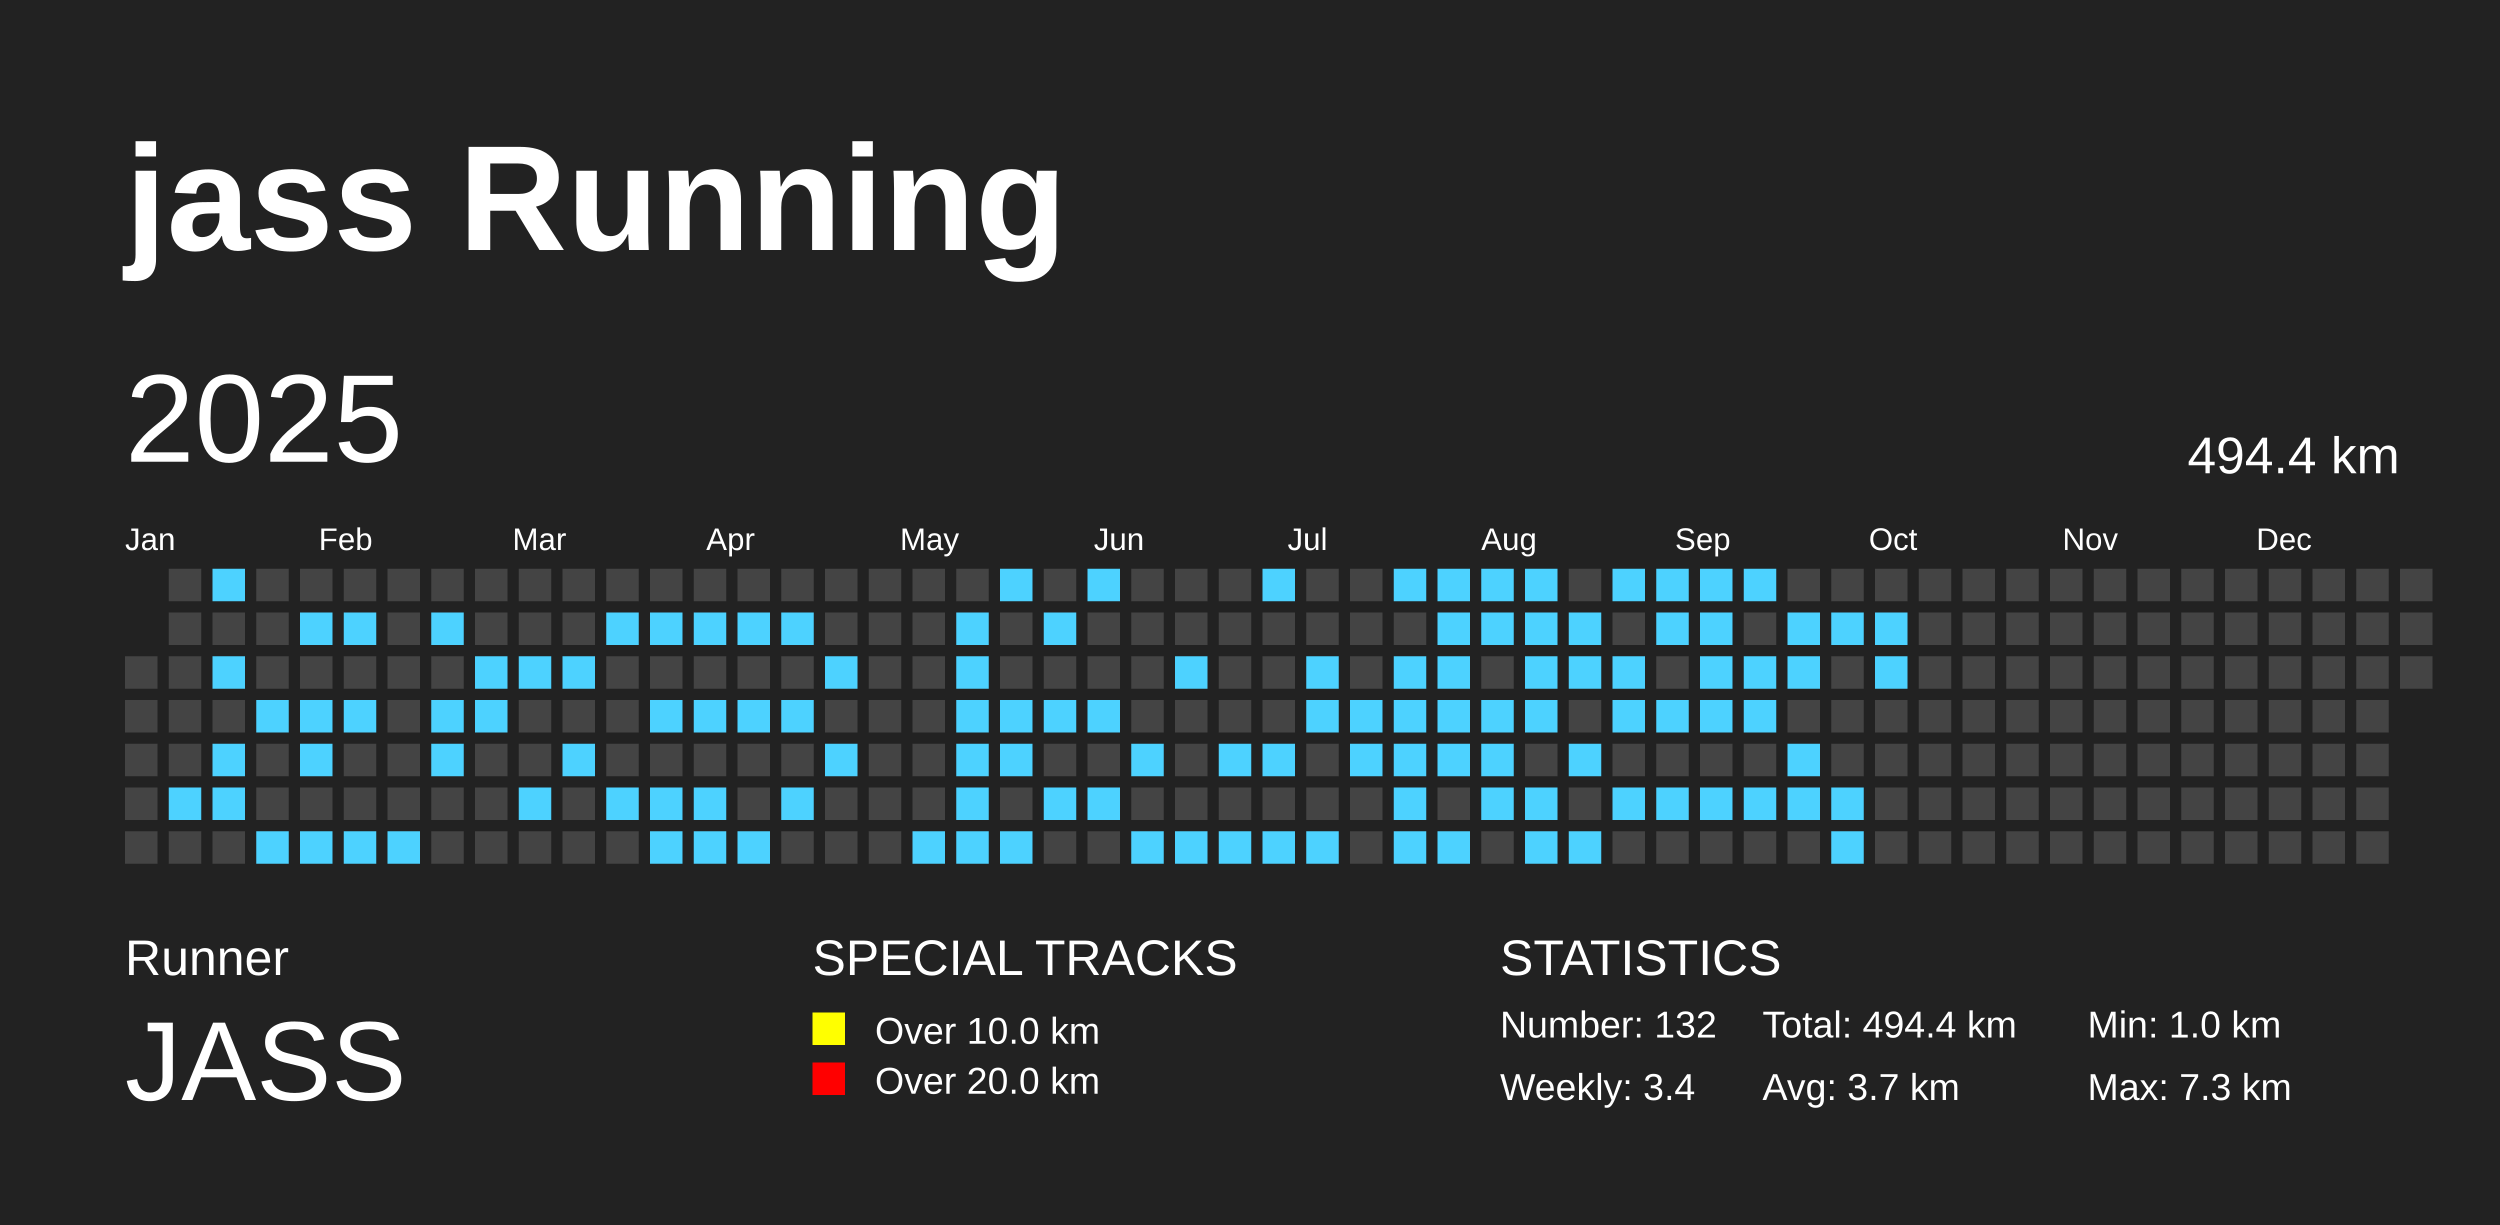
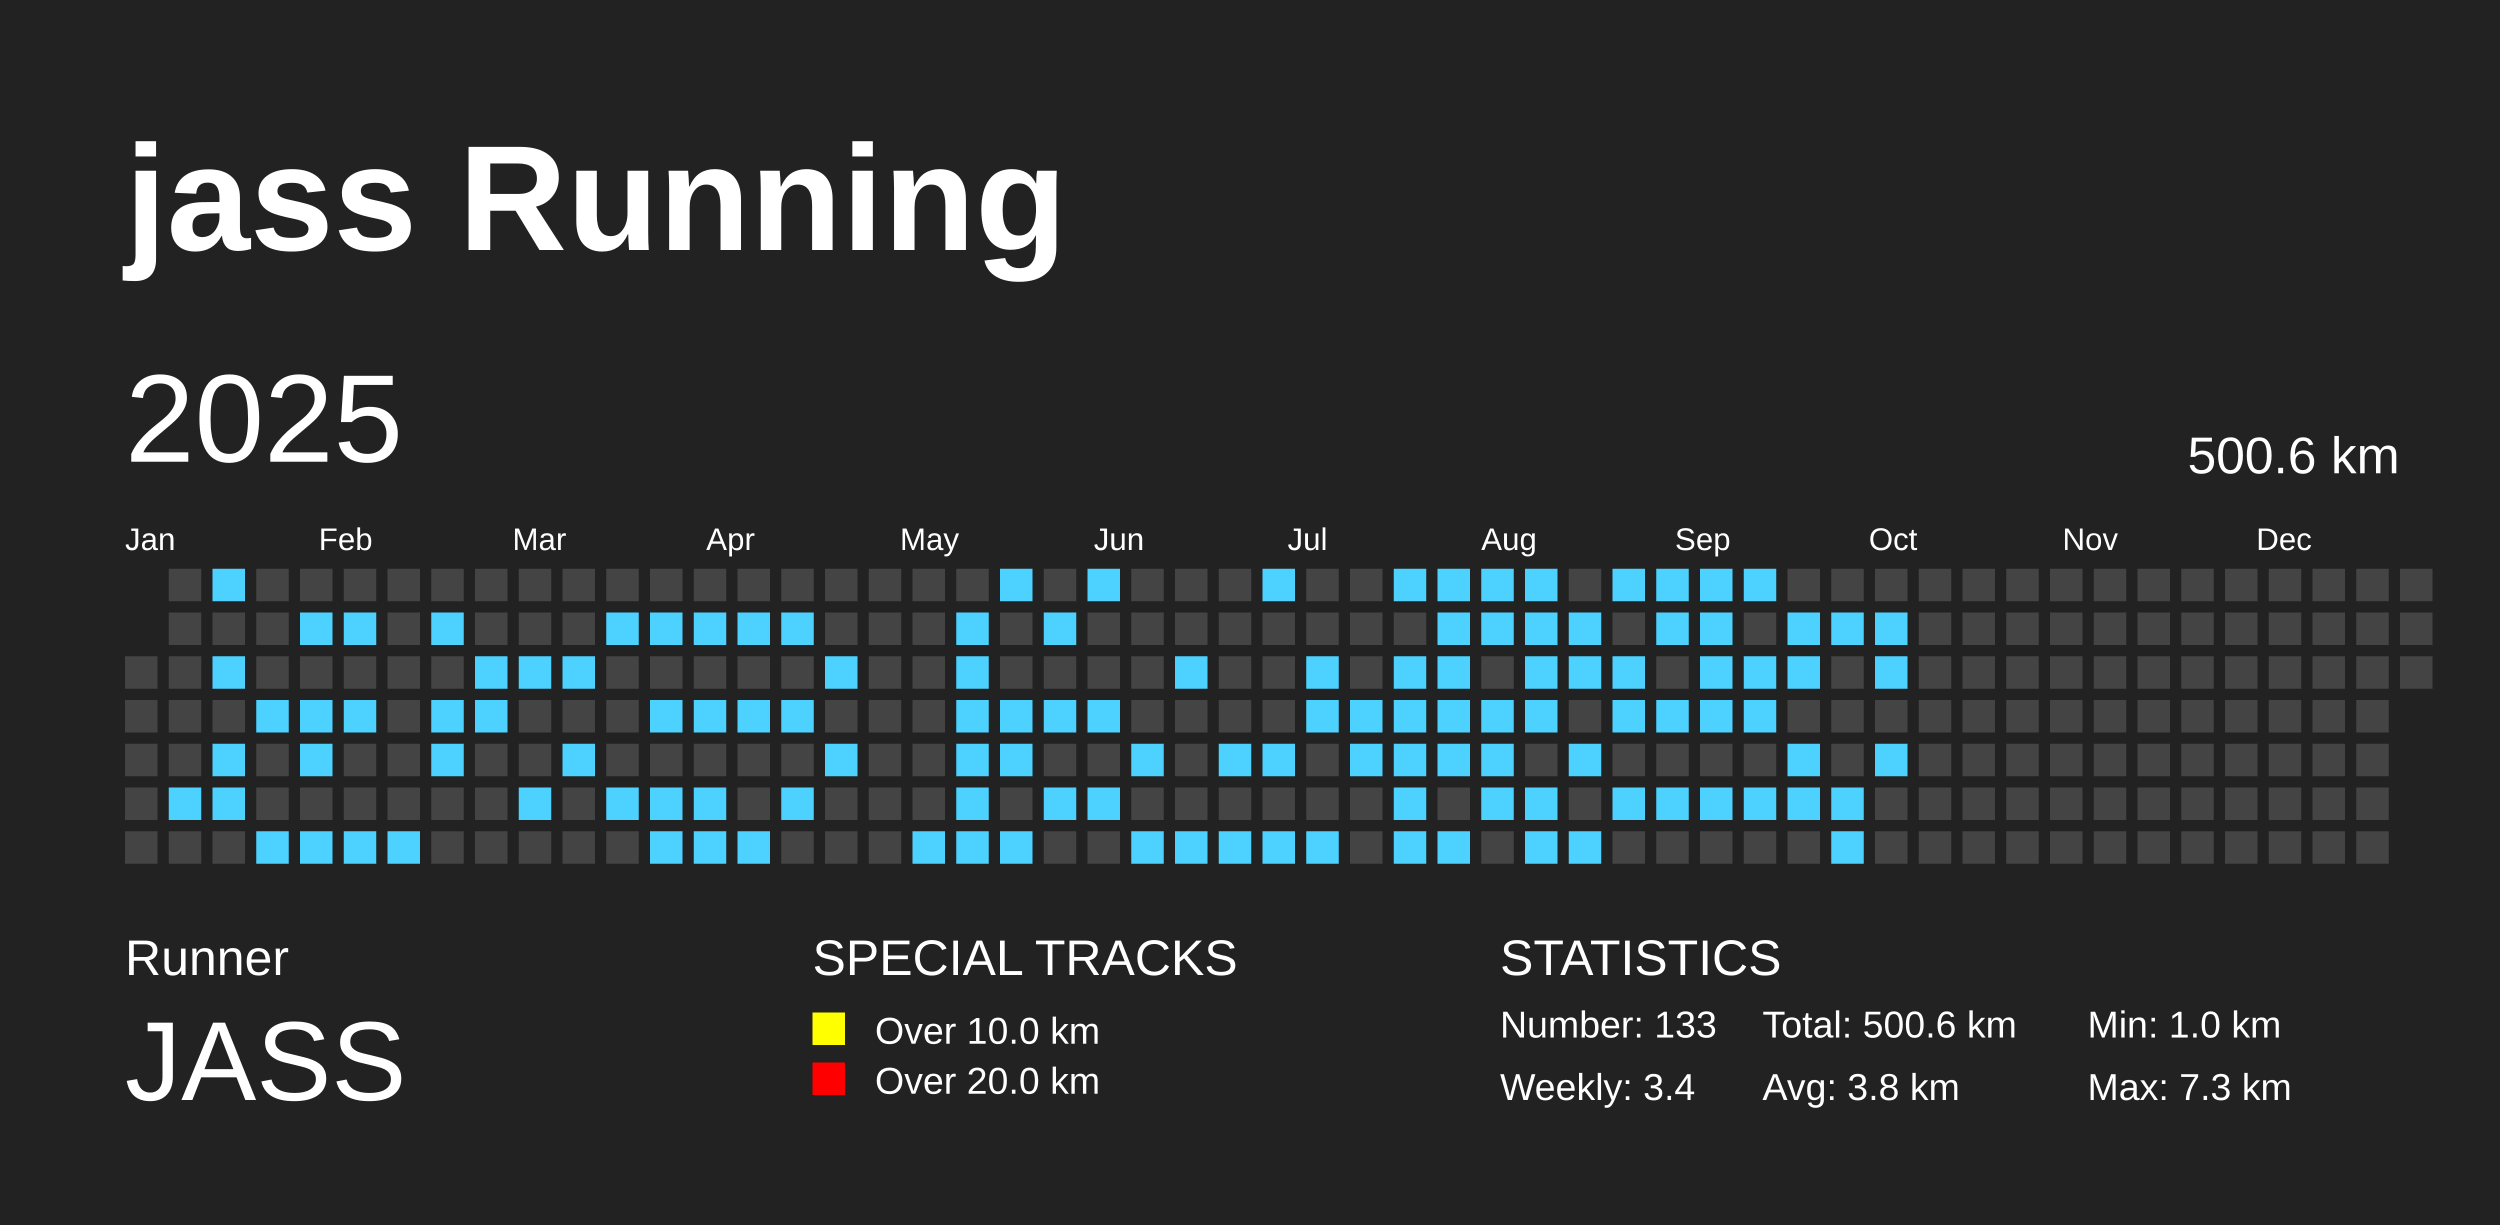
<svg xmlns="http://www.w3.org/2000/svg" baseProfile="full" height="98mm" version="1.1" viewBox="0,0,200,98" width="200mm">
  <defs />
  <rect fill="#222222" height="98" width="200" x="0" y="0" />
  <text fill="#FFFFFF" style="font-size:12px; font-family:Arial; font-weight:bold;" x="10" y="20">jass Running</text>
  <text fill="#FFFFFF" style="font-size:4px; font-family:Arial" x="10" y="78">Runner</text>
  <text fill="#FFFFFF" style="font-size:9px; font-family:Arial" x="10" y="88">JASS</text>
  <text fill="#FFFFFF" style="font-size:4px; font-family:Arial" x="65" y="78">SPECIAL TRACKS</text>
  <rect fill="yellow" height="2.6" width="2.6" x="65" y="81" />
  <text fill="#FFFFFF" style="font-size:3px; font-family:Arial" x="70" y="83.5">Over 10.0 km</text>
  <rect fill="red" height="2.6" width="2.6" x="65" y="85" />
  <text fill="#FFFFFF" style="font-size:3px; font-family:Arial" x="70" y="87.5">Over 20.0 km</text>
  <text fill="#FFFFFF" style="font-size:4px; font-family:Arial" x="120" y="78">STATISTICS</text>
-   <text fill="#FFFFFF" style="font-size:3px; font-family:Arial" x="120" y="83">Number: 132</text>
+   <text fill="#FFFFFF" style="font-size:3px; font-family:Arial" x="120" y="83">Number: 133</text>
  <text fill="#FFFFFF" style="font-size:3px; font-family:Arial" x="120" y="88">Weekly: 3.4</text>
-   <text fill="#FFFFFF" style="font-size:3px; font-family:Arial" x="141" y="83">Total: 494.4 km</text>
-   <text fill="#FFFFFF" style="font-size:3px; font-family:Arial" x="141" y="88">Avg: 3.7 km</text>
+   <text fill="#FFFFFF" style="font-size:3px; font-family:Arial" x="141" y="83">Total: 500.6 km</text>
+   <text fill="#FFFFFF" style="font-size:3px; font-family:Arial" x="141" y="88">Avg: 3.8 km</text>
  <text fill="#FFFFFF" style="font-size:3px; font-family:Arial" x="167" y="83">Min: 1.0 km</text>
  <text fill="#FFFFFF" style="font-size:3px; font-family:Arial" x="167" y="88">Max: 7.3 km</text>
  <text dominant-baseline="hanging" fill="#FFFFFF" style="font-size:10.0px; font-family:Arial;" x="10" y="30">2025</text>
-   <text dominant-baseline="hanging" fill="#FFFFFF" style="font-size:4.125px; font-family:Arial;" x="175" y="35">494.4 km</text>
+   <text dominant-baseline="hanging" fill="#FFFFFF" style="font-size:4.125px; font-family:Arial;" x="175" y="35">500.6 km</text>
  <text fill="#FFFFFF" style="font-size:2.5px; font-family:Arial" x="10.0" y="44">Jan</text>
  <text fill="#FFFFFF" style="font-size:2.5px; font-family:Arial" x="25.5" y="44">Feb</text>
  <text fill="#FFFFFF" style="font-size:2.5px; font-family:Arial" x="41.0" y="44">Mar</text>
  <text fill="#FFFFFF" style="font-size:2.5px; font-family:Arial" x="56.5" y="44">Apr</text>
  <text fill="#FFFFFF" style="font-size:2.5px; font-family:Arial" x="72.0" y="44">May</text>
  <text fill="#FFFFFF" style="font-size:2.5px; font-family:Arial" x="87.5" y="44">Jun</text>
  <text fill="#FFFFFF" style="font-size:2.5px; font-family:Arial" x="103.0" y="44">Jul</text>
  <text fill="#FFFFFF" style="font-size:2.5px; font-family:Arial" x="118.5" y="44">Aug</text>
  <text fill="#FFFFFF" style="font-size:2.5px; font-family:Arial" x="134.0" y="44">Sep</text>
  <text fill="#FFFFFF" style="font-size:2.5px; font-family:Arial" x="149.5" y="44">Oct</text>
  <text fill="#FFFFFF" style="font-size:2.5px; font-family:Arial" x="165.0" y="44">Nov</text>
  <text fill="#FFFFFF" style="font-size:2.5px; font-family:Arial" x="180.5" y="44">Dec</text>
  <rect fill="#444444" height="2.6" width="2.6" x="10.0" y="52.5" />
  <rect fill="#444444" height="2.6" width="2.6" x="10.0" y="56.0" />
  <rect fill="#444444" height="2.6" width="2.6" x="10.0" y="59.5" />
  <rect fill="#444444" height="2.6" width="2.6" x="10.0" y="63.0" />
  <rect fill="#444444" height="2.6" width="2.6" x="10.0" y="66.5" />
  <rect fill="#444444" height="2.6" width="2.6" x="13.5" y="45.5" />
  <rect fill="#444444" height="2.6" width="2.6" x="13.5" y="49.0" />
  <rect fill="#444444" height="2.6" width="2.6" x="13.5" y="52.5" />
  <rect fill="#444444" height="2.6" width="2.6" x="13.5" y="56.0" />
  <rect fill="#444444" height="2.6" width="2.6" x="13.5" y="59.5" />
  <rect fill="#4DD2FF" height="2.6" width="2.6" x="13.5" y="63.0" />
  <rect fill="#444444" height="2.6" width="2.6" x="13.5" y="66.5" />
  <rect fill="#4DD2FF" height="2.6" width="2.6" x="17.0" y="45.5" />
  <rect fill="#444444" height="2.6" width="2.6" x="17.0" y="49.0" />
  <rect fill="#4DD2FF" height="2.6" width="2.6" x="17.0" y="52.5" />
  <rect fill="#444444" height="2.6" width="2.6" x="17.0" y="56.0" />
  <rect fill="#4DD2FF" height="2.6" width="2.6" x="17.0" y="59.5" />
  <rect fill="#4DD2FF" height="2.6" width="2.6" x="17.0" y="63.0" />
  <rect fill="#444444" height="2.6" width="2.6" x="17.0" y="66.5" />
  <rect fill="#444444" height="2.6" width="2.6" x="20.5" y="45.5" />
  <rect fill="#444444" height="2.6" width="2.6" x="20.5" y="49.0" />
  <rect fill="#444444" height="2.6" width="2.6" x="20.5" y="52.5" />
  <rect fill="#4DD2FF" height="2.6" width="2.6" x="20.5" y="56.0" />
  <rect fill="#444444" height="2.6" width="2.6" x="20.5" y="59.5" />
  <rect fill="#444444" height="2.6" width="2.6" x="20.5" y="63.0" />
  <rect fill="#4DD2FF" height="2.6" width="2.6" x="20.5" y="66.5" />
  <rect fill="#444444" height="2.6" width="2.6" x="24.0" y="45.5" />
  <rect fill="#4DD2FF" height="2.6" width="2.6" x="24.0" y="49.0" />
  <rect fill="#444444" height="2.6" width="2.6" x="24.0" y="52.5" />
  <rect fill="#4DD2FF" height="2.6" width="2.6" x="24.0" y="56.0" />
  <rect fill="#4DD2FF" height="2.6" width="2.6" x="24.0" y="59.5" />
  <rect fill="#444444" height="2.6" width="2.6" x="24.0" y="63.0" />
  <rect fill="#4DD2FF" height="2.6" width="2.6" x="24.0" y="66.5" />
  <rect fill="#444444" height="2.6" width="2.6" x="27.5" y="45.5" />
  <rect fill="#4DD2FF" height="2.6" width="2.6" x="27.5" y="49.0" />
  <rect fill="#444444" height="2.6" width="2.6" x="27.5" y="52.5" />
  <rect fill="#4DD2FF" height="2.6" width="2.6" x="27.5" y="56.0" />
  <rect fill="#444444" height="2.6" width="2.6" x="27.5" y="59.5" />
  <rect fill="#444444" height="2.6" width="2.6" x="27.5" y="63.0" />
  <rect fill="#4DD2FF" height="2.6" width="2.6" x="27.5" y="66.5" />
  <rect fill="#444444" height="2.6" width="2.6" x="31.0" y="45.5" />
  <rect fill="#444444" height="2.6" width="2.6" x="31.0" y="49.0" />
  <rect fill="#444444" height="2.6" width="2.6" x="31.0" y="52.5" />
  <rect fill="#444444" height="2.6" width="2.6" x="31.0" y="56.0" />
  <rect fill="#444444" height="2.6" width="2.6" x="31.0" y="59.5" />
  <rect fill="#444444" height="2.6" width="2.6" x="31.0" y="63.0" />
  <rect fill="#4DD2FF" height="2.6" width="2.6" x="31.0" y="66.5" />
  <rect fill="#444444" height="2.6" width="2.6" x="34.5" y="45.5" />
  <rect fill="#4DD2FF" height="2.6" width="2.6" x="34.5" y="49.0" />
  <rect fill="#444444" height="2.6" width="2.6" x="34.5" y="52.5" />
  <rect fill="#4DD2FF" height="2.6" width="2.6" x="34.5" y="56.0" />
  <rect fill="#4DD2FF" height="2.6" width="2.6" x="34.5" y="59.5" />
  <rect fill="#444444" height="2.6" width="2.6" x="34.5" y="63.0" />
  <rect fill="#444444" height="2.6" width="2.6" x="34.5" y="66.5" />
  <rect fill="#444444" height="2.6" width="2.6" x="38.0" y="45.5" />
  <rect fill="#444444" height="2.6" width="2.6" x="38.0" y="49.0" />
  <rect fill="#4DD2FF" height="2.6" width="2.6" x="38.0" y="52.5" />
  <rect fill="#4DD2FF" height="2.6" width="2.6" x="38.0" y="56.0" />
  <rect fill="#444444" height="2.6" width="2.6" x="38.0" y="59.5" />
  <rect fill="#444444" height="2.6" width="2.6" x="38.0" y="63.0" />
  <rect fill="#444444" height="2.6" width="2.6" x="38.0" y="66.5" />
  <rect fill="#444444" height="2.6" width="2.6" x="41.5" y="45.5" />
  <rect fill="#444444" height="2.6" width="2.6" x="41.5" y="49.0" />
  <rect fill="#4DD2FF" height="2.6" width="2.6" x="41.5" y="52.5" />
  <rect fill="#444444" height="2.6" width="2.6" x="41.5" y="56.0" />
  <rect fill="#444444" height="2.6" width="2.6" x="41.5" y="59.5" />
  <rect fill="#4DD2FF" height="2.6" width="2.6" x="41.5" y="63.0" />
  <rect fill="#444444" height="2.6" width="2.6" x="41.5" y="66.5" />
  <rect fill="#444444" height="2.6" width="2.6" x="45.0" y="45.5" />
  <rect fill="#444444" height="2.6" width="2.6" x="45.0" y="49.0" />
  <rect fill="#4DD2FF" height="2.6" width="2.6" x="45.0" y="52.5" />
  <rect fill="#444444" height="2.6" width="2.6" x="45.0" y="56.0" />
  <rect fill="#4DD2FF" height="2.6" width="2.6" x="45.0" y="59.5" />
  <rect fill="#444444" height="2.6" width="2.6" x="45.0" y="63.0" />
  <rect fill="#444444" height="2.6" width="2.6" x="45.0" y="66.5" />
  <rect fill="#444444" height="2.6" width="2.6" x="48.5" y="45.5" />
  <rect fill="#4DD2FF" height="2.6" width="2.6" x="48.5" y="49.0" />
  <rect fill="#444444" height="2.6" width="2.6" x="48.5" y="52.5" />
  <rect fill="#444444" height="2.6" width="2.6" x="48.5" y="56.0" />
  <rect fill="#444444" height="2.6" width="2.6" x="48.5" y="59.5" />
  <rect fill="#4DD2FF" height="2.6" width="2.6" x="48.5" y="63.0" />
  <rect fill="#444444" height="2.6" width="2.6" x="48.5" y="66.5" />
  <rect fill="#444444" height="2.6" width="2.6" x="52.0" y="45.5" />
  <rect fill="#4DD2FF" height="2.6" width="2.6" x="52.0" y="49.0" />
  <rect fill="#444444" height="2.6" width="2.6" x="52.0" y="52.5" />
  <rect fill="#4DD2FF" height="2.6" width="2.6" x="52.0" y="56.0" />
  <rect fill="#444444" height="2.6" width="2.6" x="52.0" y="59.5" />
  <rect fill="#4DD2FF" height="2.6" width="2.6" x="52.0" y="63.0" />
  <rect fill="#4DD2FF" height="2.6" width="2.6" x="52.0" y="66.5" />
  <rect fill="#444444" height="2.6" width="2.6" x="55.5" y="45.5" />
  <rect fill="#4DD2FF" height="2.6" width="2.6" x="55.5" y="49.0" />
  <rect fill="#444444" height="2.6" width="2.6" x="55.5" y="52.5" />
  <rect fill="#4DD2FF" height="2.6" width="2.6" x="55.5" y="56.0" />
  <rect fill="#444444" height="2.6" width="2.6" x="55.5" y="59.5" />
  <rect fill="#4DD2FF" height="2.6" width="2.6" x="55.5" y="63.0" />
  <rect fill="#4DD2FF" height="2.6" width="2.6" x="55.5" y="66.5" />
  <rect fill="#444444" height="2.6" width="2.6" x="59.0" y="45.5" />
  <rect fill="#4DD2FF" height="2.6" width="2.6" x="59.0" y="49.0" />
  <rect fill="#444444" height="2.6" width="2.6" x="59.0" y="52.5" />
  <rect fill="#4DD2FF" height="2.6" width="2.6" x="59.0" y="56.0" />
  <rect fill="#444444" height="2.6" width="2.6" x="59.0" y="59.5" />
  <rect fill="#444444" height="2.6" width="2.6" x="59.0" y="63.0" />
  <rect fill="#4DD2FF" height="2.6" width="2.6" x="59.0" y="66.5" />
  <rect fill="#444444" height="2.6" width="2.6" x="62.5" y="45.5" />
  <rect fill="#4DD2FF" height="2.6" width="2.6" x="62.5" y="49.0" />
  <rect fill="#444444" height="2.6" width="2.6" x="62.5" y="52.5" />
  <rect fill="#4DD2FF" height="2.6" width="2.6" x="62.5" y="56.0" />
  <rect fill="#444444" height="2.6" width="2.6" x="62.5" y="59.5" />
  <rect fill="#4DD2FF" height="2.6" width="2.6" x="62.5" y="63.0" />
  <rect fill="#444444" height="2.6" width="2.6" x="62.5" y="66.5" />
  <rect fill="#444444" height="2.6" width="2.6" x="66.0" y="45.5" />
  <rect fill="#444444" height="2.6" width="2.6" x="66.0" y="49.0" />
  <rect fill="#4DD2FF" height="2.6" width="2.6" x="66.0" y="52.5" />
  <rect fill="#444444" height="2.6" width="2.6" x="66.0" y="56.0" />
  <rect fill="#4DD2FF" height="2.6" width="2.6" x="66.0" y="59.5" />
  <rect fill="#444444" height="2.6" width="2.6" x="66.0" y="63.0" />
  <rect fill="#444444" height="2.6" width="2.6" x="66.0" y="66.5" />
  <rect fill="#444444" height="2.6" width="2.6" x="69.5" y="45.5" />
  <rect fill="#444444" height="2.6" width="2.6" x="69.5" y="49.0" />
  <rect fill="#444444" height="2.6" width="2.6" x="69.5" y="52.5" />
  <rect fill="#444444" height="2.6" width="2.6" x="69.5" y="56.0" />
  <rect fill="#444444" height="2.6" width="2.6" x="69.5" y="59.5" />
  <rect fill="#444444" height="2.6" width="2.6" x="69.5" y="63.0" />
  <rect fill="#444444" height="2.6" width="2.6" x="69.5" y="66.5" />
  <rect fill="#444444" height="2.6" width="2.6" x="73.0" y="45.5" />
  <rect fill="#444444" height="2.6" width="2.6" x="73.0" y="49.0" />
  <rect fill="#444444" height="2.6" width="2.6" x="73.0" y="52.5" />
  <rect fill="#444444" height="2.6" width="2.6" x="73.0" y="56.0" />
  <rect fill="#444444" height="2.6" width="2.6" x="73.0" y="59.5" />
  <rect fill="#444444" height="2.6" width="2.6" x="73.0" y="63.0" />
  <rect fill="#4DD2FF" height="2.6" width="2.6" x="73.0" y="66.5" />
  <rect fill="#444444" height="2.6" width="2.6" x="76.5" y="45.5" />
  <rect fill="#4DD2FF" height="2.6" width="2.6" x="76.5" y="49.0" />
  <rect fill="#4DD2FF" height="2.6" width="2.6" x="76.5" y="52.5" />
  <rect fill="#4DD2FF" height="2.6" width="2.6" x="76.5" y="56.0" />
  <rect fill="#4DD2FF" height="2.6" width="2.6" x="76.5" y="59.5" />
  <rect fill="#4DD2FF" height="2.6" width="2.6" x="76.5" y="63.0" />
  <rect fill="#4DD2FF" height="2.6" width="2.6" x="76.5" y="66.5" />
  <rect fill="#4DD2FF" height="2.6" width="2.6" x="80.0" y="45.5" />
  <rect fill="#444444" height="2.6" width="2.6" x="80.0" y="49.0" />
  <rect fill="#444444" height="2.6" width="2.6" x="80.0" y="52.5" />
  <rect fill="#4DD2FF" height="2.6" width="2.6" x="80.0" y="56.0" />
  <rect fill="#4DD2FF" height="2.6" width="2.6" x="80.0" y="59.5" />
  <rect fill="#444444" height="2.6" width="2.6" x="80.0" y="63.0" />
  <rect fill="#4DD2FF" height="2.6" width="2.6" x="80.0" y="66.5" />
  <rect fill="#444444" height="2.6" width="2.6" x="83.5" y="45.5" />
  <rect fill="#4DD2FF" height="2.6" width="2.6" x="83.5" y="49.0" />
  <rect fill="#444444" height="2.6" width="2.6" x="83.5" y="52.5" />
  <rect fill="#4DD2FF" height="2.6" width="2.6" x="83.5" y="56.0" />
  <rect fill="#444444" height="2.6" width="2.6" x="83.5" y="59.5" />
  <rect fill="#4DD2FF" height="2.6" width="2.6" x="83.5" y="63.0" />
  <rect fill="#444444" height="2.6" width="2.6" x="83.5" y="66.5" />
  <rect fill="#4DD2FF" height="2.6" width="2.6" x="87.0" y="45.5" />
  <rect fill="#444444" height="2.6" width="2.6" x="87.0" y="49.0" />
  <rect fill="#444444" height="2.6" width="2.6" x="87.0" y="52.5" />
  <rect fill="#4DD2FF" height="2.6" width="2.6" x="87.0" y="56.0" />
  <rect fill="#444444" height="2.6" width="2.6" x="87.0" y="59.5" />
  <rect fill="#4DD2FF" height="2.6" width="2.6" x="87.0" y="63.0" />
  <rect fill="#444444" height="2.6" width="2.6" x="87.0" y="66.5" />
  <rect fill="#444444" height="2.6" width="2.6" x="90.5" y="45.5" />
  <rect fill="#444444" height="2.6" width="2.6" x="90.5" y="49.0" />
  <rect fill="#444444" height="2.6" width="2.6" x="90.5" y="52.5" />
  <rect fill="#444444" height="2.6" width="2.6" x="90.5" y="56.0" />
  <rect fill="#4DD2FF" height="2.6" width="2.6" x="90.5" y="59.5" />
  <rect fill="#444444" height="2.6" width="2.6" x="90.5" y="63.0" />
  <rect fill="#4DD2FF" height="2.6" width="2.6" x="90.5" y="66.5" />
  <rect fill="#444444" height="2.6" width="2.6" x="94.0" y="45.5" />
  <rect fill="#444444" height="2.6" width="2.6" x="94.0" y="49.0" />
  <rect fill="#4DD2FF" height="2.6" width="2.6" x="94.0" y="52.5" />
  <rect fill="#444444" height="2.6" width="2.6" x="94.0" y="56.0" />
  <rect fill="#444444" height="2.6" width="2.6" x="94.0" y="59.5" />
  <rect fill="#444444" height="2.6" width="2.6" x="94.0" y="63.0" />
  <rect fill="#4DD2FF" height="2.6" width="2.6" x="94.0" y="66.5" />
  <rect fill="#444444" height="2.6" width="2.6" x="97.5" y="45.5" />
  <rect fill="#444444" height="2.6" width="2.6" x="97.5" y="49.0" />
  <rect fill="#444444" height="2.6" width="2.6" x="97.5" y="52.5" />
  <rect fill="#444444" height="2.6" width="2.6" x="97.5" y="56.0" />
  <rect fill="#4DD2FF" height="2.6" width="2.6" x="97.5" y="59.5" />
  <rect fill="#444444" height="2.6" width="2.6" x="97.5" y="63.0" />
  <rect fill="#4DD2FF" height="2.6" width="2.6" x="97.5" y="66.5" />
  <rect fill="#4DD2FF" height="2.6" width="2.6" x="101.0" y="45.5" />
  <rect fill="#444444" height="2.6" width="2.6" x="101.0" y="49.0" />
  <rect fill="#444444" height="2.6" width="2.6" x="101.0" y="52.5" />
  <rect fill="#444444" height="2.6" width="2.6" x="101.0" y="56.0" />
  <rect fill="#4DD2FF" height="2.6" width="2.6" x="101.0" y="59.5" />
  <rect fill="#444444" height="2.6" width="2.6" x="101.0" y="63.0" />
  <rect fill="#4DD2FF" height="2.6" width="2.6" x="101.0" y="66.5" />
  <rect fill="#444444" height="2.6" width="2.6" x="104.5" y="45.5" />
  <rect fill="#444444" height="2.6" width="2.6" x="104.5" y="49.0" />
  <rect fill="#4DD2FF" height="2.6" width="2.6" x="104.5" y="52.5" />
  <rect fill="#4DD2FF" height="2.6" width="2.6" x="104.5" y="56.0" />
  <rect fill="#444444" height="2.6" width="2.6" x="104.5" y="59.5" />
  <rect fill="#444444" height="2.6" width="2.6" x="104.5" y="63.0" />
  <rect fill="#4DD2FF" height="2.6" width="2.6" x="104.5" y="66.5" />
  <rect fill="#444444" height="2.6" width="2.6" x="108.0" y="45.5" />
  <rect fill="#444444" height="2.6" width="2.6" x="108.0" y="49.0" />
  <rect fill="#444444" height="2.6" width="2.6" x="108.0" y="52.5" />
  <rect fill="#4DD2FF" height="2.6" width="2.6" x="108.0" y="56.0" />
  <rect fill="#4DD2FF" height="2.6" width="2.6" x="108.0" y="59.5" />
  <rect fill="#444444" height="2.6" width="2.6" x="108.0" y="63.0" />
  <rect fill="#444444" height="2.6" width="2.6" x="108.0" y="66.5" />
  <rect fill="#4DD2FF" height="2.6" width="2.6" x="111.5" y="45.5" />
  <rect fill="#444444" height="2.6" width="2.6" x="111.5" y="49.0" />
  <rect fill="#4DD2FF" height="2.6" width="2.6" x="111.5" y="52.5" />
  <rect fill="#4DD2FF" height="2.6" width="2.6" x="111.5" y="56.0" />
  <rect fill="#4DD2FF" height="2.6" width="2.6" x="111.5" y="59.5" />
  <rect fill="#4DD2FF" height="2.6" width="2.6" x="111.5" y="63.0" />
  <rect fill="#4DD2FF" height="2.6" width="2.6" x="111.5" y="66.5" />
  <rect fill="#4DD2FF" height="2.6" width="2.6" x="115.0" y="45.5" />
  <rect fill="#4DD2FF" height="2.6" width="2.6" x="115.0" y="49.0" />
  <rect fill="#4DD2FF" height="2.6" width="2.6" x="115.0" y="52.5" />
  <rect fill="#4DD2FF" height="2.6" width="2.6" x="115.0" y="56.0" />
  <rect fill="#4DD2FF" height="2.6" width="2.6" x="115.0" y="59.5" />
  <rect fill="#444444" height="2.6" width="2.6" x="115.0" y="63.0" />
  <rect fill="#4DD2FF" height="2.6" width="2.6" x="115.0" y="66.5" />
  <rect fill="#4DD2FF" height="2.6" width="2.6" x="118.5" y="45.5" />
  <rect fill="#4DD2FF" height="2.6" width="2.6" x="118.5" y="49.0" />
  <rect fill="#444444" height="2.6" width="2.6" x="118.5" y="52.5" />
  <rect fill="#4DD2FF" height="2.6" width="2.6" x="118.5" y="56.0" />
  <rect fill="#4DD2FF" height="2.6" width="2.6" x="118.5" y="59.5" />
  <rect fill="#4DD2FF" height="2.6" width="2.6" x="118.5" y="63.0" />
  <rect fill="#444444" height="2.6" width="2.6" x="118.5" y="66.5" />
  <rect fill="#4DD2FF" height="2.6" width="2.6" x="122.0" y="45.5" />
  <rect fill="#4DD2FF" height="2.6" width="2.6" x="122.0" y="49.0" />
  <rect fill="#4DD2FF" height="2.6" width="2.6" x="122.0" y="52.5" />
  <rect fill="#4DD2FF" height="2.6" width="2.6" x="122.0" y="56.0" />
  <rect fill="#444444" height="2.6" width="2.6" x="122.0" y="59.5" />
  <rect fill="#4DD2FF" height="2.6" width="2.6" x="122.0" y="63.0" />
  <rect fill="#4DD2FF" height="2.6" width="2.6" x="122.0" y="66.5" />
  <rect fill="#444444" height="2.6" width="2.6" x="125.5" y="45.5" />
  <rect fill="#4DD2FF" height="2.6" width="2.6" x="125.5" y="49.0" />
  <rect fill="#4DD2FF" height="2.6" width="2.6" x="125.5" y="52.5" />
  <rect fill="#444444" height="2.6" width="2.6" x="125.5" y="56.0" />
  <rect fill="#4DD2FF" height="2.6" width="2.6" x="125.5" y="59.5" />
  <rect fill="#444444" height="2.6" width="2.6" x="125.5" y="63.0" />
  <rect fill="#4DD2FF" height="2.6" width="2.6" x="125.5" y="66.5" />
  <rect fill="#4DD2FF" height="2.6" width="2.6" x="129.0" y="45.5" />
  <rect fill="#444444" height="2.6" width="2.6" x="129.0" y="49.0" />
  <rect fill="#4DD2FF" height="2.6" width="2.6" x="129.0" y="52.5" />
  <rect fill="#4DD2FF" height="2.6" width="2.6" x="129.0" y="56.0" />
  <rect fill="#444444" height="2.6" width="2.6" x="129.0" y="59.5" />
  <rect fill="#4DD2FF" height="2.6" width="2.6" x="129.0" y="63.0" />
  <rect fill="#444444" height="2.6" width="2.6" x="129.0" y="66.5" />
  <rect fill="#4DD2FF" height="2.6" width="2.6" x="132.5" y="45.5" />
  <rect fill="#4DD2FF" height="2.6" width="2.6" x="132.5" y="49.0" />
  <rect fill="#444444" height="2.6" width="2.6" x="132.5" y="52.5" />
  <rect fill="#4DD2FF" height="2.6" width="2.6" x="132.5" y="56.0" />
  <rect fill="#444444" height="2.6" width="2.6" x="132.5" y="59.5" />
  <rect fill="#4DD2FF" height="2.6" width="2.6" x="132.5" y="63.0" />
  <rect fill="#444444" height="2.6" width="2.6" x="132.5" y="66.5" />
  <rect fill="#4DD2FF" height="2.6" width="2.6" x="136.0" y="45.5" />
  <rect fill="#4DD2FF" height="2.6" width="2.6" x="136.0" y="49.0" />
  <rect fill="#4DD2FF" height="2.6" width="2.6" x="136.0" y="52.5" />
  <rect fill="#4DD2FF" height="2.6" width="2.6" x="136.0" y="56.0" />
  <rect fill="#444444" height="2.6" width="2.6" x="136.0" y="59.5" />
  <rect fill="#4DD2FF" height="2.6" width="2.6" x="136.0" y="63.0" />
  <rect fill="#444444" height="2.6" width="2.6" x="136.0" y="66.5" />
  <rect fill="#4DD2FF" height="2.6" width="2.6" x="139.5" y="45.5" />
  <rect fill="#444444" height="2.6" width="2.6" x="139.5" y="49.0" />
  <rect fill="#4DD2FF" height="2.6" width="2.6" x="139.5" y="52.5" />
  <rect fill="#4DD2FF" height="2.6" width="2.6" x="139.5" y="56.0" />
  <rect fill="#444444" height="2.6" width="2.6" x="139.5" y="59.5" />
  <rect fill="#4DD2FF" height="2.6" width="2.6" x="139.5" y="63.0" />
  <rect fill="#444444" height="2.6" width="2.6" x="139.5" y="66.5" />
  <rect fill="#444444" height="2.6" width="2.6" x="143.0" y="45.5" />
  <rect fill="#4DD2FF" height="2.6" width="2.6" x="143.0" y="49.0" />
  <rect fill="#4DD2FF" height="2.6" width="2.6" x="143.0" y="52.5" />
  <rect fill="#444444" height="2.6" width="2.6" x="143.0" y="56.0" />
  <rect fill="#4DD2FF" height="2.6" width="2.6" x="143.0" y="59.5" />
  <rect fill="#4DD2FF" height="2.6" width="2.6" x="143.0" y="63.0" />
  <rect fill="#444444" height="2.6" width="2.6" x="143.0" y="66.5" />
  <rect fill="#444444" height="2.6" width="2.6" x="146.5" y="45.5" />
  <rect fill="#4DD2FF" height="2.6" width="2.6" x="146.5" y="49.0" />
  <rect fill="#444444" height="2.6" width="2.6" x="146.5" y="52.5" />
  <rect fill="#444444" height="2.6" width="2.6" x="146.5" y="56.0" />
  <rect fill="#444444" height="2.6" width="2.6" x="146.5" y="59.5" />
  <rect fill="#4DD2FF" height="2.6" width="2.6" x="146.5" y="63.0" />
  <rect fill="#4DD2FF" height="2.6" width="2.6" x="146.5" y="66.5" />
  <rect fill="#444444" height="2.6" width="2.6" x="150.0" y="45.5" />
  <rect fill="#4DD2FF" height="2.6" width="2.6" x="150.0" y="49.0" />
  <rect fill="#4DD2FF" height="2.6" width="2.6" x="150.0" y="52.5" />
  <rect fill="#444444" height="2.6" width="2.6" x="150.0" y="56.0" />
-   <rect fill="#444444" height="2.6" width="2.6" x="150.0" y="59.5" />
+   <rect fill="#4DD2FF" height="2.6" width="2.6" x="150.0" y="59.5" />
  <rect fill="#444444" height="2.6" width="2.6" x="150.0" y="63.0" />
  <rect fill="#444444" height="2.6" width="2.6" x="150.0" y="66.5" />
  <rect fill="#444444" height="2.6" width="2.6" x="153.5" y="45.5" />
  <rect fill="#444444" height="2.6" width="2.6" x="153.5" y="49.0" />
  <rect fill="#444444" height="2.6" width="2.6" x="153.5" y="52.5" />
  <rect fill="#444444" height="2.6" width="2.6" x="153.5" y="56.0" />
  <rect fill="#444444" height="2.6" width="2.6" x="153.5" y="59.5" />
  <rect fill="#444444" height="2.6" width="2.6" x="153.5" y="63.0" />
  <rect fill="#444444" height="2.6" width="2.6" x="153.5" y="66.5" />
  <rect fill="#444444" height="2.6" width="2.6" x="157.0" y="45.5" />
  <rect fill="#444444" height="2.6" width="2.6" x="157.0" y="49.0" />
  <rect fill="#444444" height="2.6" width="2.6" x="157.0" y="52.5" />
  <rect fill="#444444" height="2.6" width="2.6" x="157.0" y="56.0" />
  <rect fill="#444444" height="2.6" width="2.6" x="157.0" y="59.5" />
  <rect fill="#444444" height="2.6" width="2.6" x="157.0" y="63.0" />
  <rect fill="#444444" height="2.6" width="2.6" x="157.0" y="66.5" />
  <rect fill="#444444" height="2.6" width="2.6" x="160.5" y="45.5" />
  <rect fill="#444444" height="2.6" width="2.6" x="160.5" y="49.0" />
  <rect fill="#444444" height="2.6" width="2.6" x="160.5" y="52.5" />
  <rect fill="#444444" height="2.6" width="2.6" x="160.5" y="56.0" />
  <rect fill="#444444" height="2.6" width="2.6" x="160.5" y="59.5" />
  <rect fill="#444444" height="2.6" width="2.6" x="160.5" y="63.0" />
  <rect fill="#444444" height="2.6" width="2.6" x="160.5" y="66.5" />
  <rect fill="#444444" height="2.6" width="2.6" x="164.0" y="45.5" />
  <rect fill="#444444" height="2.6" width="2.6" x="164.0" y="49.0" />
  <rect fill="#444444" height="2.6" width="2.6" x="164.0" y="52.5" />
  <rect fill="#444444" height="2.6" width="2.6" x="164.0" y="56.0" />
  <rect fill="#444444" height="2.6" width="2.6" x="164.0" y="59.5" />
  <rect fill="#444444" height="2.6" width="2.6" x="164.0" y="63.0" />
  <rect fill="#444444" height="2.6" width="2.6" x="164.0" y="66.5" />
  <rect fill="#444444" height="2.6" width="2.6" x="167.5" y="45.5" />
  <rect fill="#444444" height="2.6" width="2.6" x="167.5" y="49.0" />
  <rect fill="#444444" height="2.6" width="2.6" x="167.5" y="52.5" />
  <rect fill="#444444" height="2.6" width="2.6" x="167.5" y="56.0" />
  <rect fill="#444444" height="2.6" width="2.6" x="167.5" y="59.5" />
  <rect fill="#444444" height="2.6" width="2.6" x="167.5" y="63.0" />
  <rect fill="#444444" height="2.6" width="2.6" x="167.5" y="66.5" />
  <rect fill="#444444" height="2.6" width="2.6" x="171.0" y="45.5" />
  <rect fill="#444444" height="2.6" width="2.6" x="171.0" y="49.0" />
  <rect fill="#444444" height="2.6" width="2.6" x="171.0" y="52.5" />
  <rect fill="#444444" height="2.6" width="2.6" x="171.0" y="56.0" />
  <rect fill="#444444" height="2.6" width="2.6" x="171.0" y="59.5" />
  <rect fill="#444444" height="2.6" width="2.6" x="171.0" y="63.0" />
  <rect fill="#444444" height="2.6" width="2.6" x="171.0" y="66.5" />
  <rect fill="#444444" height="2.6" width="2.6" x="174.5" y="45.5" />
  <rect fill="#444444" height="2.6" width="2.6" x="174.5" y="49.0" />
  <rect fill="#444444" height="2.6" width="2.6" x="174.5" y="52.5" />
  <rect fill="#444444" height="2.6" width="2.6" x="174.5" y="56.0" />
  <rect fill="#444444" height="2.6" width="2.6" x="174.5" y="59.5" />
  <rect fill="#444444" height="2.6" width="2.6" x="174.5" y="63.0" />
  <rect fill="#444444" height="2.6" width="2.6" x="174.5" y="66.5" />
  <rect fill="#444444" height="2.6" width="2.6" x="178.0" y="45.5" />
  <rect fill="#444444" height="2.6" width="2.6" x="178.0" y="49.0" />
  <rect fill="#444444" height="2.6" width="2.6" x="178.0" y="52.5" />
  <rect fill="#444444" height="2.6" width="2.6" x="178.0" y="56.0" />
  <rect fill="#444444" height="2.6" width="2.6" x="178.0" y="59.5" />
  <rect fill="#444444" height="2.6" width="2.6" x="178.0" y="63.0" />
  <rect fill="#444444" height="2.6" width="2.6" x="178.0" y="66.5" />
  <rect fill="#444444" height="2.6" width="2.6" x="181.5" y="45.5" />
  <rect fill="#444444" height="2.6" width="2.6" x="181.5" y="49.0" />
  <rect fill="#444444" height="2.6" width="2.6" x="181.5" y="52.5" />
  <rect fill="#444444" height="2.6" width="2.6" x="181.5" y="56.0" />
  <rect fill="#444444" height="2.6" width="2.6" x="181.5" y="59.5" />
  <rect fill="#444444" height="2.6" width="2.6" x="181.5" y="63.0" />
  <rect fill="#444444" height="2.6" width="2.6" x="181.5" y="66.5" />
  <rect fill="#444444" height="2.6" width="2.6" x="185.0" y="45.5" />
  <rect fill="#444444" height="2.6" width="2.6" x="185.0" y="49.0" />
  <rect fill="#444444" height="2.6" width="2.6" x="185.0" y="52.5" />
  <rect fill="#444444" height="2.6" width="2.6" x="185.0" y="56.0" />
  <rect fill="#444444" height="2.6" width="2.6" x="185.0" y="59.5" />
  <rect fill="#444444" height="2.6" width="2.6" x="185.0" y="63.0" />
  <rect fill="#444444" height="2.6" width="2.6" x="185.0" y="66.5" />
  <rect fill="#444444" height="2.6" width="2.6" x="188.5" y="45.5" />
  <rect fill="#444444" height="2.6" width="2.6" x="188.5" y="49.0" />
  <rect fill="#444444" height="2.6" width="2.6" x="188.5" y="52.5" />
  <rect fill="#444444" height="2.6" width="2.6" x="188.5" y="56.0" />
  <rect fill="#444444" height="2.6" width="2.6" x="188.5" y="59.5" />
  <rect fill="#444444" height="2.6" width="2.6" x="188.5" y="63.0" />
  <rect fill="#444444" height="2.6" width="2.6" x="188.5" y="66.5" />
  <rect fill="#444444" height="2.6" width="2.6" x="192.0" y="45.5" />
  <rect fill="#444444" height="2.6" width="2.6" x="192.0" y="49.0" />
  <rect fill="#444444" height="2.6" width="2.6" x="192.0" y="52.5" />
</svg>
